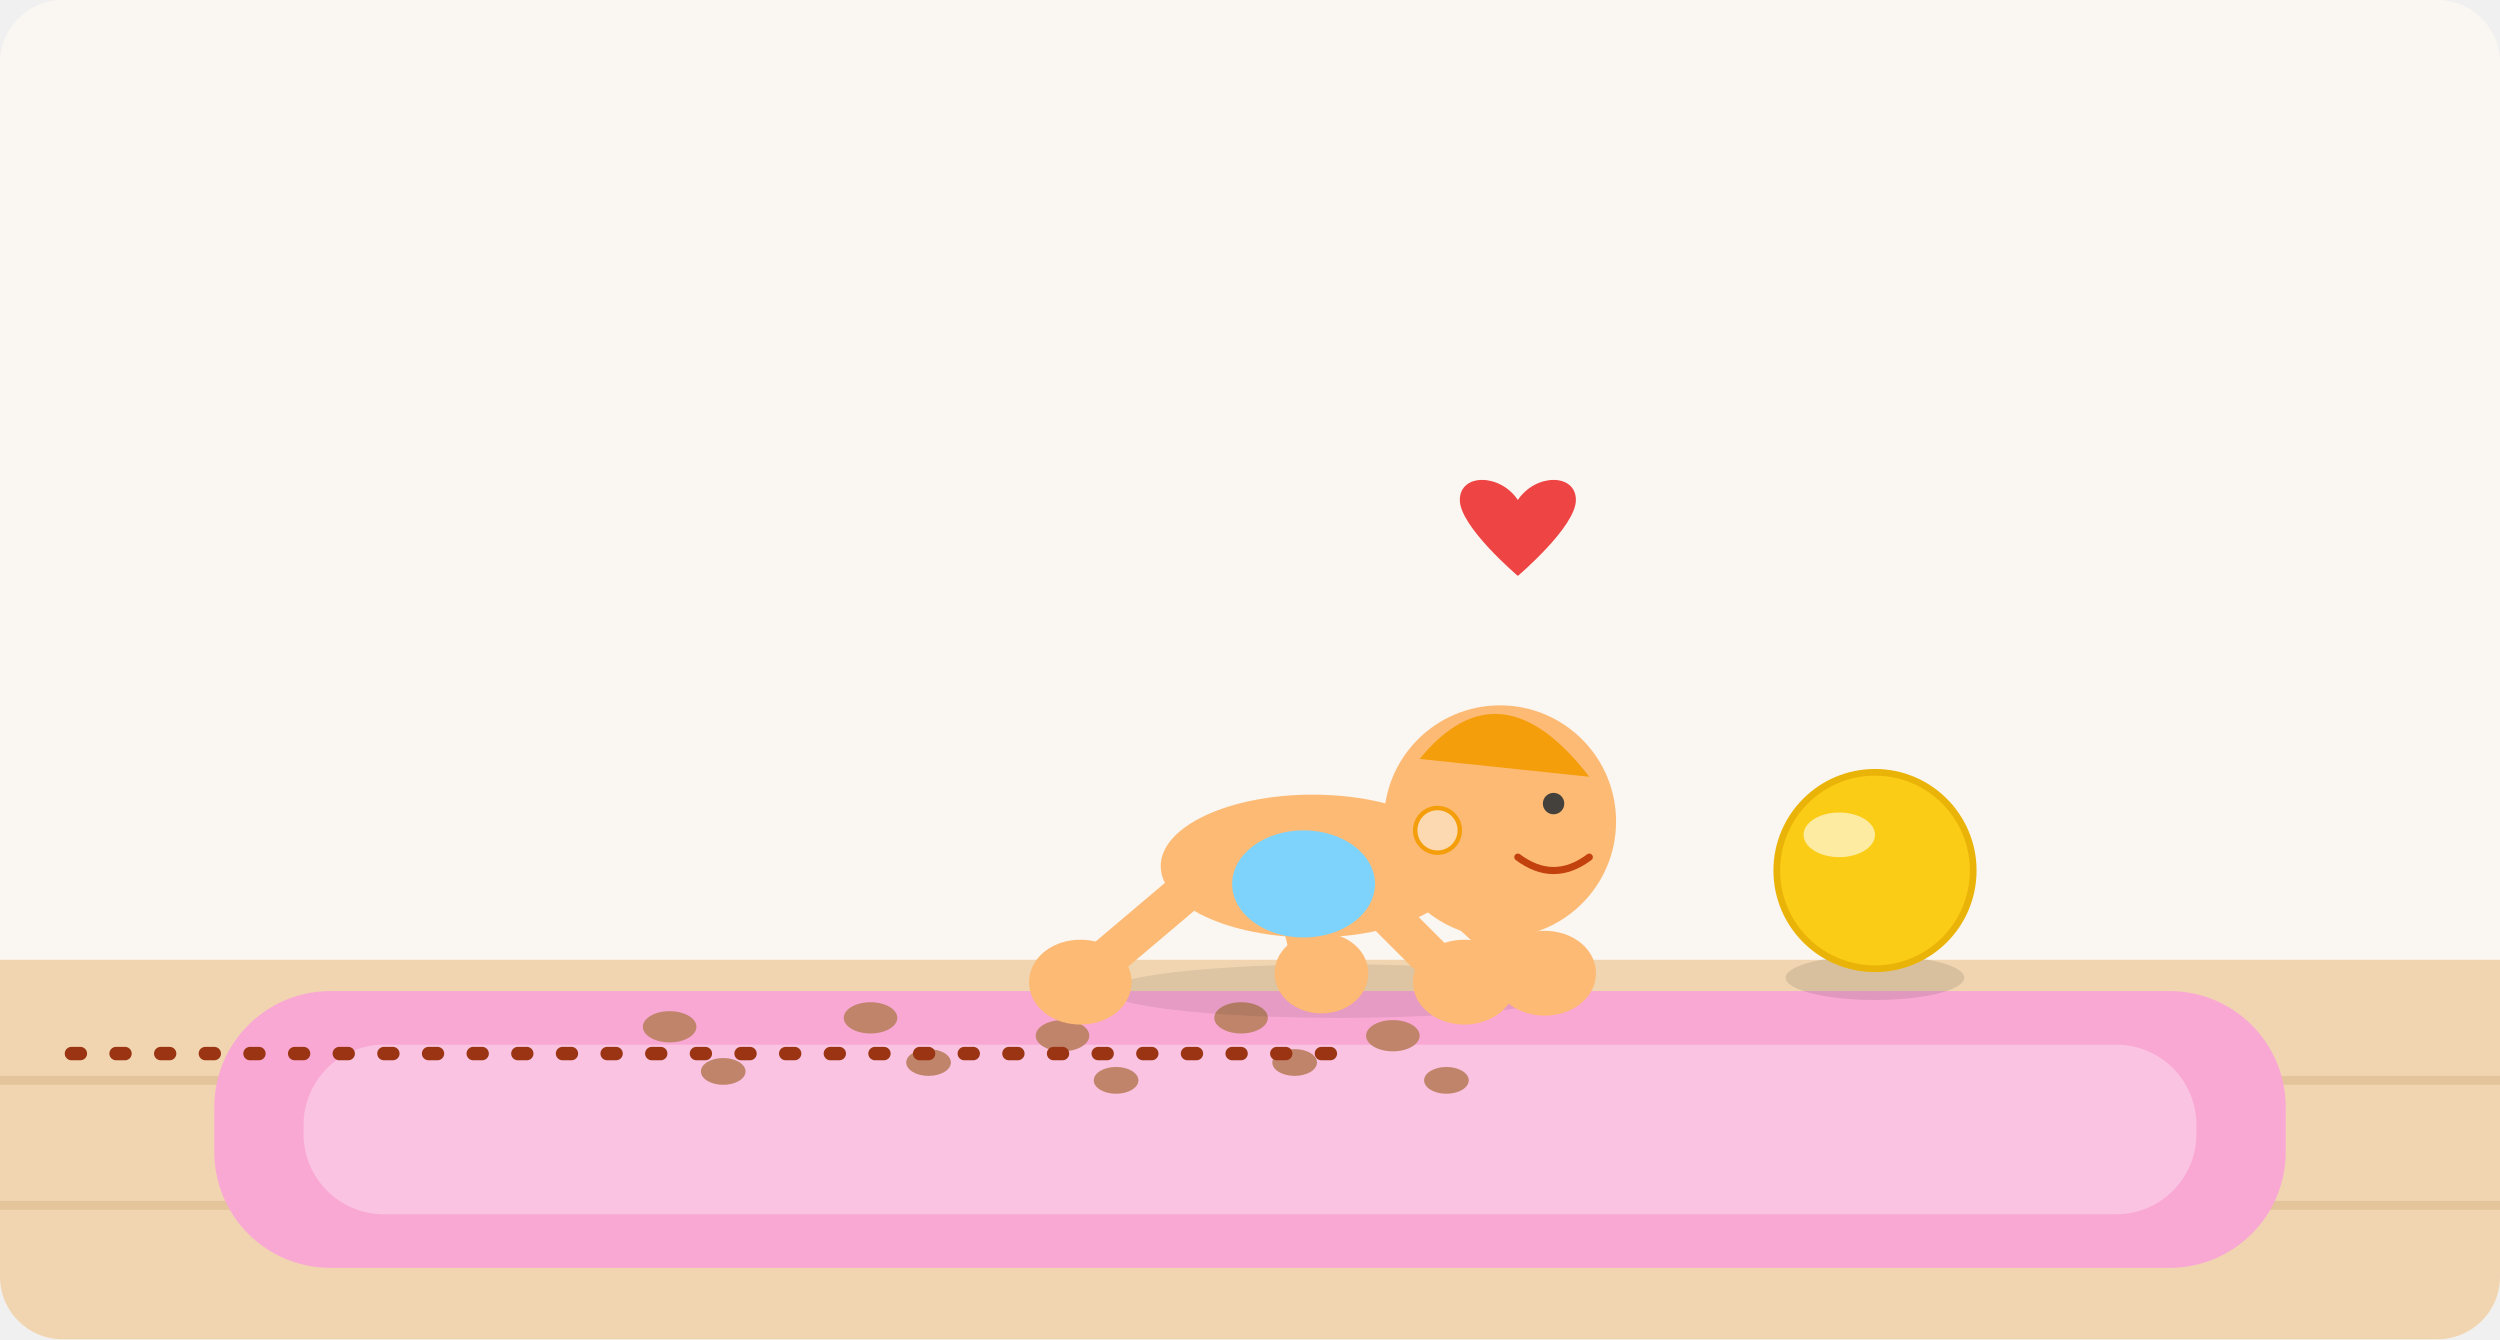
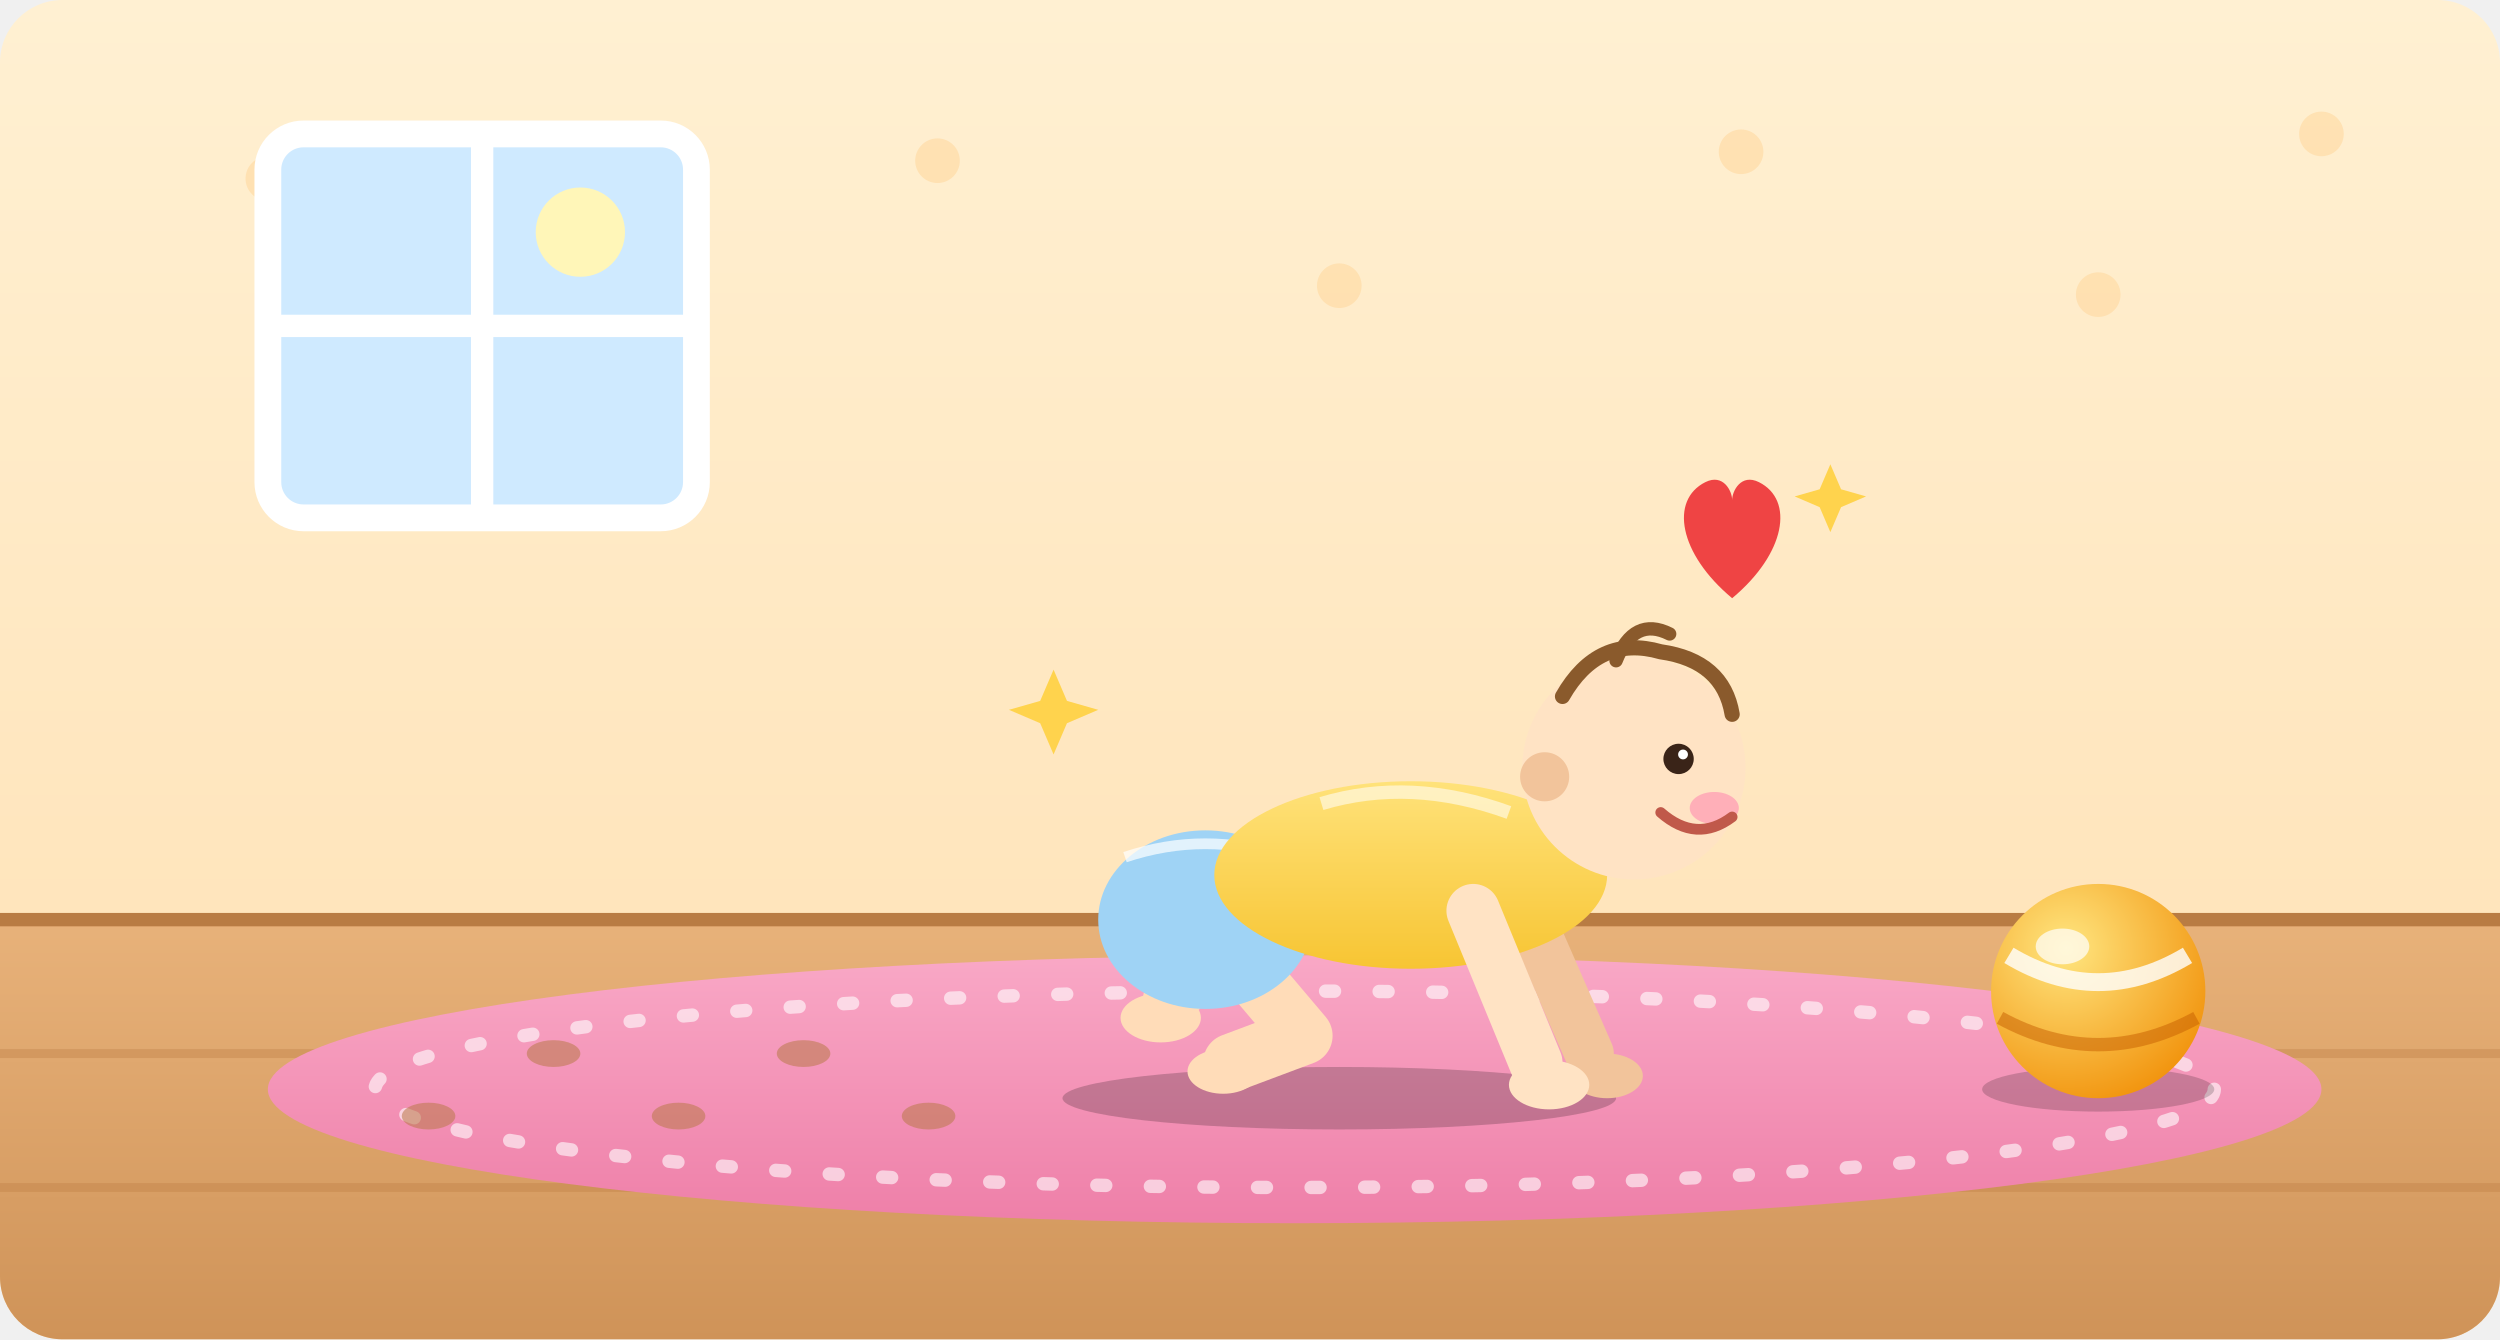
- <svg xmlns="http://www.w3.org/2000/svg" data-n="3" data-t="1" data-c="#f59e0b" viewBox="0 0 560 300" role="img" aria-label="아기가 네 발로 바닥을 기어 노란 공 쪽으로 가는 모습">
+ <svg xmlns="http://www.w3.org/2000/svg" data-n="3" data-t="1" data-c="#f59e0b" viewBox="0 0 560 300" role="img" aria-label="아기가 바닥을 네 발로 기어 장난감을 향해 간다">
  <defs>
+     <linearGradient id="crawl_wall" x1="0" y1="0" x2="0" y2="1">
+       <stop offset="0" stop-color="#fff0d2" />
+       <stop offset="1" stop-color="#ffe0b2" />
+     </linearGradient>
+     <linearGradient id="crawl_floor" x1="0" y1="0" x2="0" y2="1">
+       <stop offset="0" stop-color="#e8b27a" />
+       <stop offset="1" stop-color="#cf9358" />
+     </linearGradient>
+     <linearGradient id="crawl_rug" x1="0" y1="0" x2="0" y2="1">
+       <stop offset="0" stop-color="#f9a8c6" />
+       <stop offset="1" stop-color="#ee7fa8" />
+     </linearGradient>
+     <radialGradient id="crawl_ball" cx=".35" cy=".3" r=".85">
+       <stop offset="0" stop-color="#ffe680" />
+       <stop offset="1" stop-color="#f08a00" />
+     </radialGradient>
+     <linearGradient id="crawl_top" x1="0" y1="0" x2="0" y2="1">
+       <stop offset="0" stop-color="#ffe27a" />
+       <stop offset="1" stop-color="#f7c533" />
+     </linearGradient>
    <clipPath id="crawl_clip">
      <rect width="560" height="300" rx="14" />
    </clipPath>
  </defs>
  <g clip-path="url(#crawl_clip)">
-     <rect width="560" height="300" fill="#faf6f1" />
-     <rect y="215" width="560" height="85" fill="#f0d5b0" />
-     <path d="M0 242H560M0 270H560" stroke="#e4c49a" stroke-width="2" />
-     <rect x="48" y="222" width="464" height="62" rx="26" fill="#f9a8d4" />
-     <rect x="68" y="234" width="424" height="38" rx="18" fill="#fbcfe8" opacity=".7" />
-     <g fill="#c0846a">
-       <g class="vs pop" data-s="2" style="--dl:.2s;--d:.35s">
-         <ellipse cx="150" cy="230" rx="6" ry="3.5" />
-         <ellipse cx="162" cy="240" rx="5" ry="3" />
-       </g>
-       <g class="vs pop" data-s="2" style="--dl:.55s;--d:.35s">
-         <ellipse cx="195" cy="228" rx="6" ry="3.5" />
-         <ellipse cx="208" cy="238" rx="5" ry="3" />
-       </g>
-       <g class="vs pop" data-s="2" style="--dl:.9s;--d:.35s">
-         <ellipse cx="238" cy="232" rx="6" ry="3.5" />
-         <ellipse cx="250" cy="242" rx="5" ry="3" />
-       </g>
-       <g class="vs pop" data-s="2" style="--dl:1.25s;--d:.35s">
-         <ellipse cx="278" cy="228" rx="6" ry="3.5" />
-         <ellipse cx="290" cy="238" rx="5" ry="3" />
-       </g>
-       <g class="vs pop" data-s="2" style="--dl:1.6s;--d:.35s">
-         <ellipse cx="312" cy="232" rx="6" ry="3.5" />
-         <ellipse cx="324" cy="242" rx="5" ry="3" />
+     <rect width="560" height="300" fill="url(#crawl_wall)" />
+     <g fill="#ffd9a0" fill-opacity=".6">
+       <circle cx="60" cy="40" r="5" />
+       <circle cx="130" cy="70" r="5" />
+       <circle cx="210" cy="36" r="5" />
+       <circle cx="300" cy="64" r="5" />
+       <circle cx="390" cy="34" r="5" />
+       <circle cx="470" cy="66" r="5" />
+       <circle cx="520" cy="30" r="5" />
+     </g>
+     <rect x="60" y="30" width="96" height="86" rx="8" fill="#cfeaff" stroke="#fff" stroke-width="6" />
+     <path d="M108 30V116M60 73H156" stroke="#fff" stroke-width="5" />
+     <circle cx="130" cy="52" r="10" fill="#fff6b8" />
+     <rect x="0" y="206" width="560" height="94" fill="url(#crawl_floor)" />
+     <path d="M0 206H560" stroke="#b97c43" stroke-width="3" />
+     <path d="M0 236H560M0 266H560" stroke="#b97c43" stroke-opacity=".35" stroke-width="2" />
+     <ellipse cx="290" cy="244" rx="230" ry="30" fill="url(#crawl_rug)" />
+     <ellipse cx="290" cy="244" rx="206" ry="22" fill="none" stroke="#fff" stroke-opacity=".6" stroke-width="3" stroke-dasharray="2 10" stroke-linecap="round" />
+     <g class="vs pop" data-s="1">
+       <ellipse cx="470" cy="244" rx="26" ry="5" fill="#000" fill-opacity=".18" />
+       <g class="mv" data-s="3" style="--from:translateX(-34px) rotate(-90deg);--d:.9s;transform-box:fill-box;transform-origin:center">
+         <circle cx="470" cy="222" r="24" fill="url(#crawl_ball)" />
+         <path d="M450 214Q470 226 490 214" stroke="#fff" stroke-opacity=".8" stroke-width="4" fill="none" />
+         <path d="M448 228Q470 240 492 228" stroke="#c75f00" stroke-opacity=".5" stroke-width="3" fill="none" />
+         <ellipse cx="462" cy="212" rx="6" ry="4" fill="#fff" fill-opacity=".7" />
      </g>
    </g>
-     <path class="vs wipe" data-s="3" style="--d:1.1s" d="M16 236H300" fill="none" stroke="#9a3412" stroke-width="3" stroke-dasharray="2 8" stroke-linecap="round" />
-     <g class="vs" data-s="1">
-       <g class="mv" data-s="2" style="--from:translateX(-170px);--d:2s;--ease:cubic-bezier(.4,0,.2,1)">
-         <g transform="translate(300 188)">
-           <ellipse cx="0" cy="34" rx="52" ry="6" fill="#000" opacity=".08" />
-           <g class="a-bob" style="animation-delay:-.45s" stroke="#fdba74" stroke-width="9" stroke-linecap="round" fill="#fdba74">
-             <path d="M-30 8L-56 30" fill="none" />
-             <ellipse cx="-58" cy="32" rx="7" ry="5" />
-             <path d="M16 4L42 28" fill="none" />
-             <ellipse cx="46" cy="30" rx="7" ry="5" />
-           </g>
-           <g class="a-bob" stroke="#fdba74" stroke-width="9" stroke-linecap="round" fill="#fdba74">
-             <path d="M4 10L24 30" fill="none" />
-             <ellipse cx="28" cy="32" rx="7" ry="5" />
-             <path d="M-12 2L-6 28" fill="none" />
-             <ellipse cx="-4" cy="30" rx="6" ry="4.5" />
-           </g>
-           <ellipse cx="-6" cy="6" rx="34" ry="16" fill="#fdba74" />
-           <ellipse cx="-8" cy="10" rx="16" ry="12" fill="#7dd3fc" />
-           <circle cx="36" cy="-4" r="26" fill="#fdba74" />
-           <path d="M18 -18Q36 -40 56 -14" fill="#f59e0b" />
-           <circle cx="22" cy="-2" r="5" fill="#fcd9b0" stroke="#f59e0b" stroke-width="1" />
-           <circle cx="48" cy="-8" r="2.4" fill="#44403c" />
-           <path d="M40 4Q48 10 56 4" fill="none" stroke="#c2410c" stroke-width="1.6" stroke-linecap="round" />
-         </g>
+     <g class="vs wipe" data-s="3" style="--d:.8s">
+       <g fill="#b9794a" fill-opacity=".55">
+         <ellipse cx="96" cy="250" rx="6" ry="3" />
+         <ellipse cx="124" cy="236" rx="6" ry="3" />
+         <ellipse cx="152" cy="250" rx="6" ry="3" />
+         <ellipse cx="180" cy="236" rx="6" ry="3" />
+         <ellipse cx="208" cy="250" rx="6" ry="3" />
      </g>
    </g>
-     <g class="vs pop" data-s="1" style="--d:.4s">
-       <g class="mv" data-s="3" style="--from:translateX(40px);--d:.9s">
-         <g transform="translate(420 195)">
-           <ellipse cx="0" cy="24" rx="20" ry="5" fill="#000" opacity=".1" />
-           <circle r="22" fill="#facc15" stroke="#eab308" stroke-width="1.5" />
-           <ellipse cx="-8" cy="-8" rx="8" ry="5" fill="#fff" opacity=".6" />
-         </g>
+     <g class="mv" data-s="2" style="--from:translateX(-190px);--d:1.6s;--ease:cubic-bezier(.4,0,.3,1)">
+       <ellipse cx="300" cy="246" rx="62" ry="7" fill="#000" fill-opacity=".2" />
+       <g class="a-bob" style="animation-duration:.5s">
+         <path d="M284 204L262 224" stroke="#ffdcb8" stroke-width="12" stroke-linecap="round" />
+         <ellipse cx="260" cy="228" rx="9" ry="5.5" fill="#ffdcb8" />
+       </g>
+       <g class="a-bob" style="animation-duration:.5s;animation-delay:-.25s">
+         <path d="M342 204L356 236" stroke="#f2c49b" stroke-width="11" stroke-linecap="round" />
+         <ellipse cx="360" cy="241" rx="8" ry="5" fill="#f2c49b" />
+       </g>
+       <path d="M270 206L292 232L276 238" stroke="#ffdcb8" stroke-width="13" stroke-linecap="round" stroke-linejoin="round" fill="none" />
+       <ellipse cx="274" cy="240" rx="8" ry="5" fill="#ffdcb8" />
+       <ellipse cx="270" cy="206" rx="24" ry="20" fill="#9fd3f5" />
+       <path d="M252 192Q270 186 288 192" stroke="#fff" stroke-opacity=".7" stroke-width="2.4" fill="none" />
+       <ellipse cx="316" cy="196" rx="44" ry="21" fill="url(#crawl_top)" />
+       <path d="M296 180Q316 174 338 182" stroke="#fff" stroke-opacity=".55" stroke-width="3" fill="none" />
+       <path d="M330 204L344 238" stroke="#ffe3c4" stroke-width="12" stroke-linecap="round" />
+       <ellipse cx="347" cy="243" rx="9" ry="5.5" fill="#ffe3c4" />
+       <circle cx="366" cy="172" r="25" fill="#ffe3c4" />
+       <path d="M350 156Q358 142 372 146Q386 148 388 160" stroke="#8a5a2c" stroke-width="3.4" stroke-linecap="round" fill="none" />
+       <path d="M362 148Q366 138 374 142" stroke="#8a5a2c" stroke-width="3" stroke-linecap="round" fill="none" />
+       <circle cx="376" cy="170" r="3.4" fill="#3a2418" />
+       <circle cx="377" cy="169" r="1.1" fill="#fff" />
+       <ellipse cx="384" cy="181" rx="5.5" ry="3.6" fill="#ff9db4" fill-opacity=".75" />
+       <path d="M372 182Q380 189 388 183" stroke="#c0594a" stroke-width="2.4" fill="none" stroke-linecap="round" />
+       <circle cx="346" cy="174" r="5.5" fill="#f2c49b" />
+     </g>
+     <g class="vs pop" data-s="3" style="--dl:.7s">
+       <g transform="translate(388 126)">
+         <path d="M0 8C-12 -2 -14 -14 -6 -18C-2 -20 0 -16 0 -14C0 -16 2 -20 6 -18C14 -14 12 -2 0 8Z" fill="#ef4444" />
      </g>
    </g>
-     <g transform="translate(340 122)">
-       <g class="vs pop" data-s="3" style="--d:.4s;--dl:.15s">
-         <path d="M0 7C0 7 -13 -4 -13 -10C-13 -16 -4 -16 0 -10C4 -16 13 -16 13 -10C13 -4 0 7 0 7Z" fill="#ef4444" />
-       </g>
+     <g class="vs pop" data-s="3" style="--dl:.9s" fill="#ffd34d">
+       <path d="M236 150l3 7 7 2-7 3-3 7-3-7-7-3 7-2z" />
+       <path d="M410 104l2.4 5.6 5.6 1.6-5.6 2.4-2.4 5.6-2.4-5.6-5.6-2.4 5.6-1.6z" />
    </g>
  </g>
</svg>
